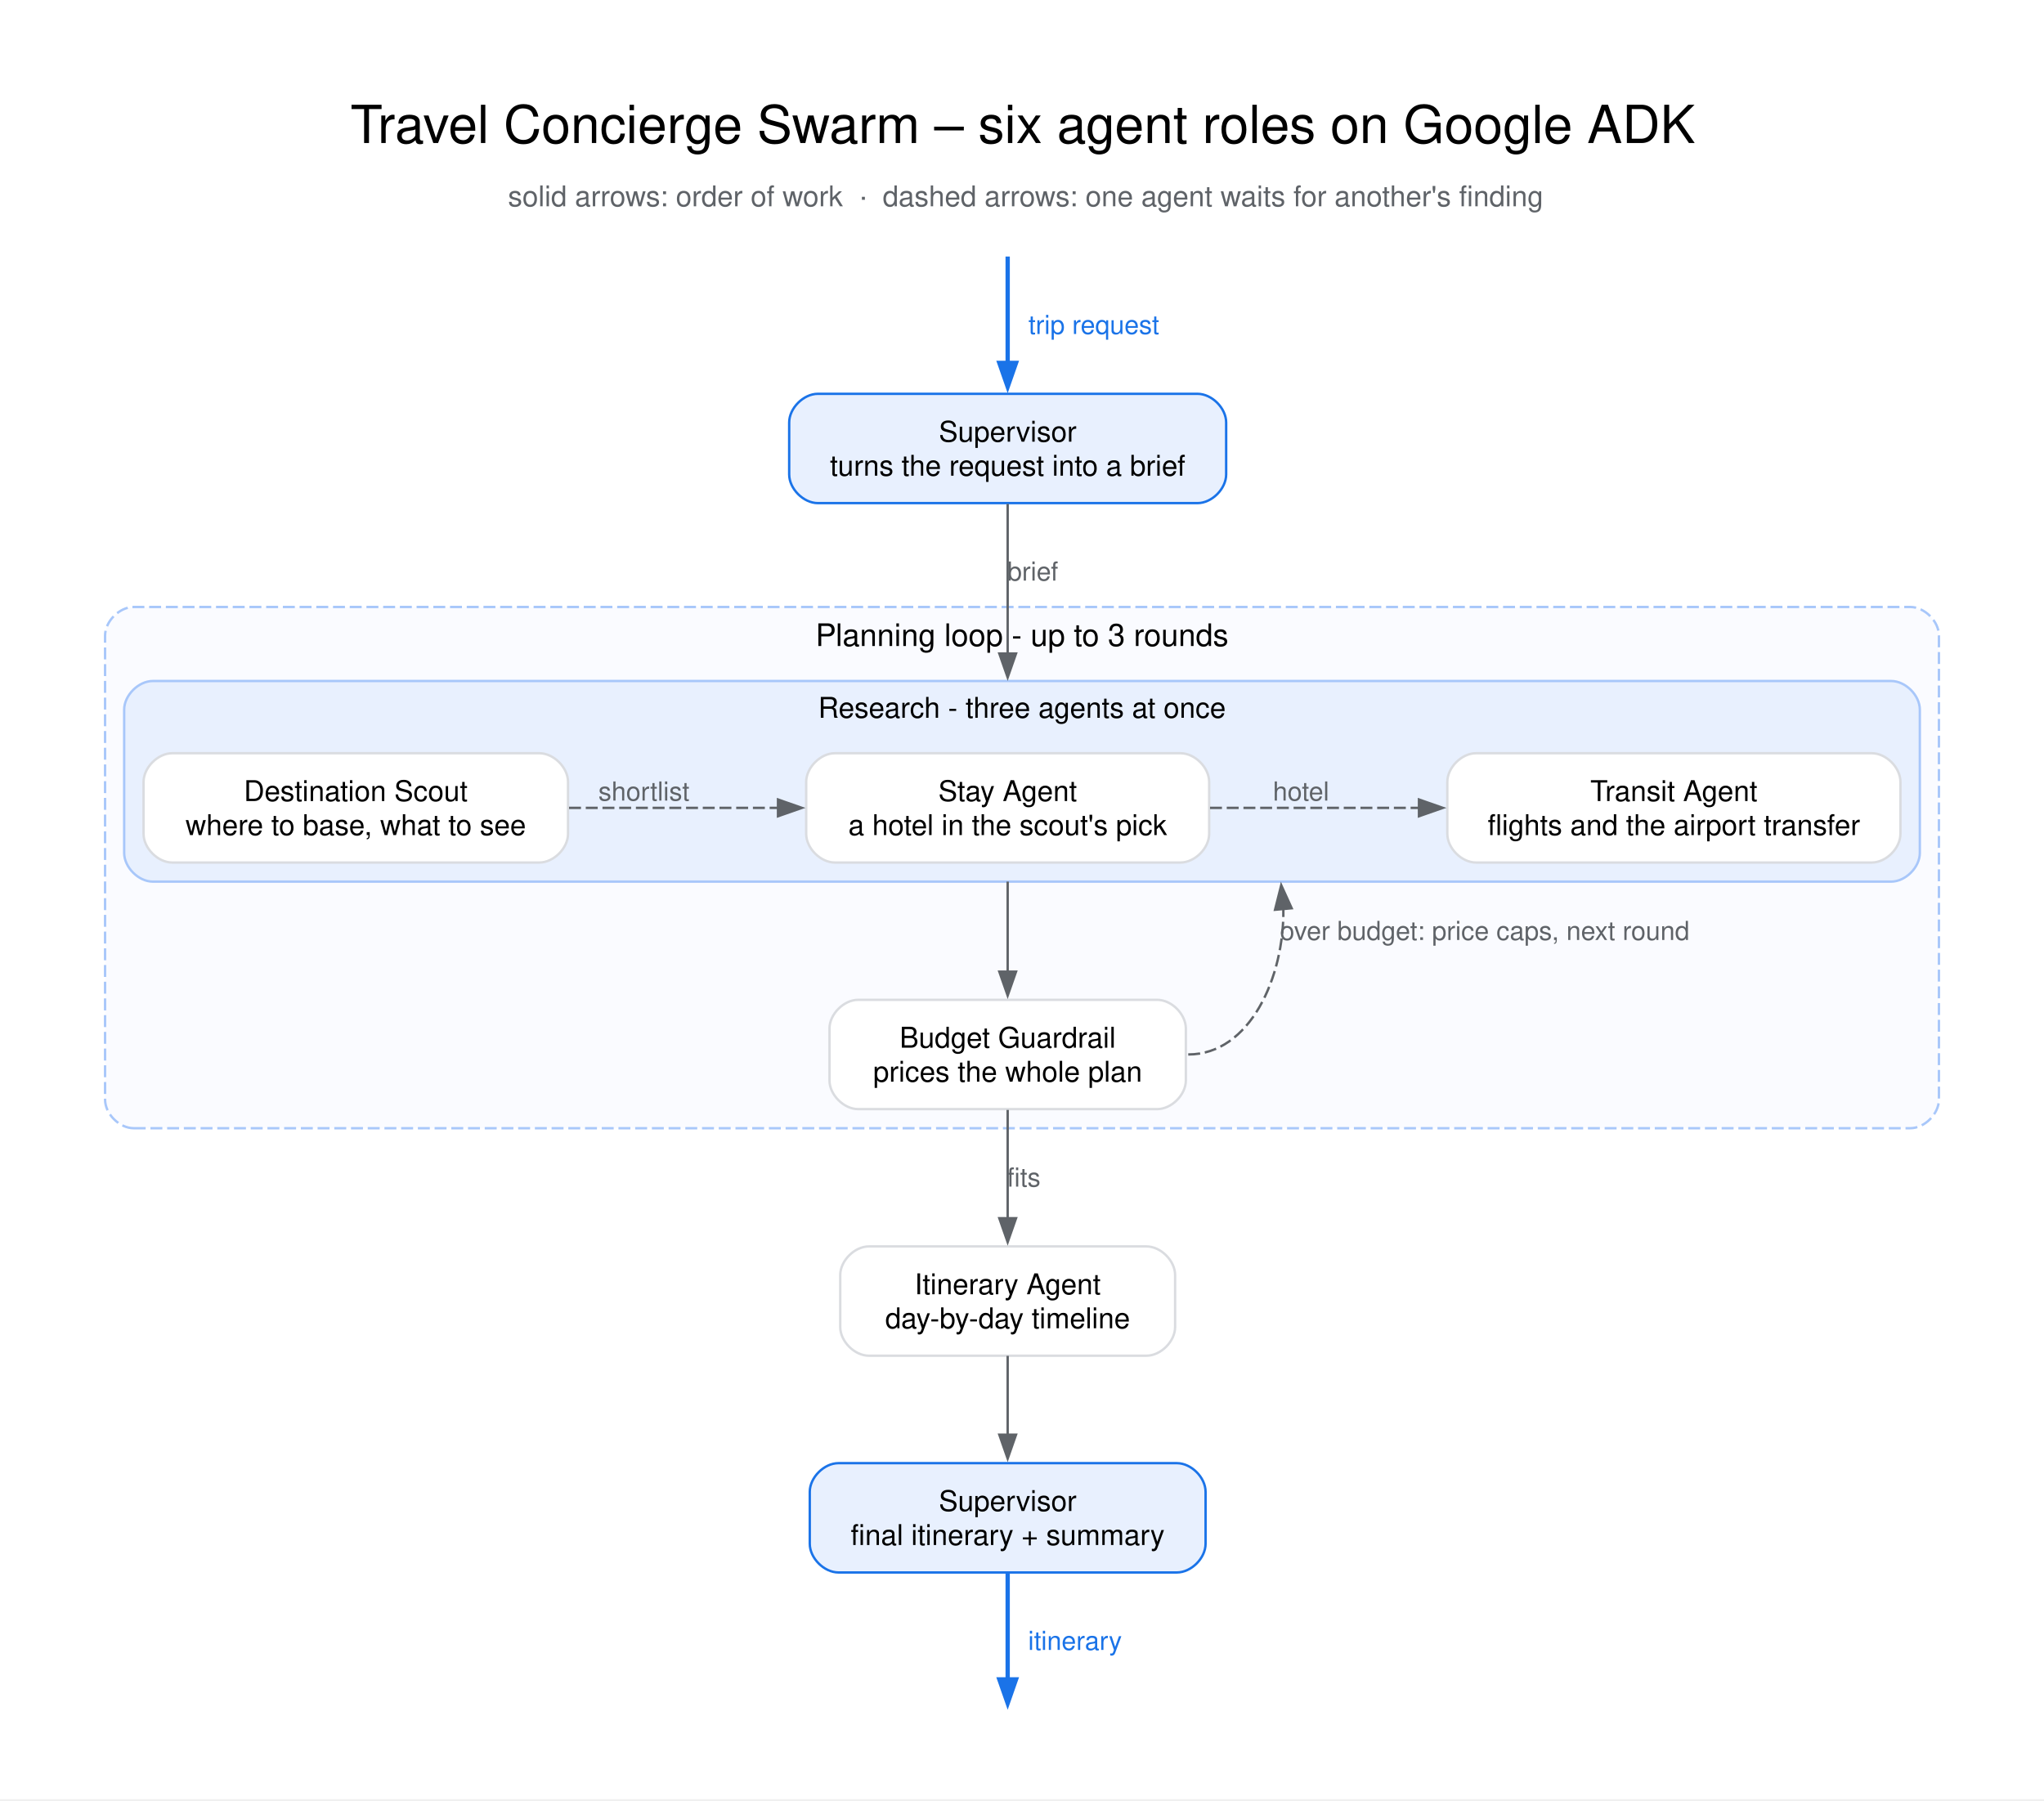
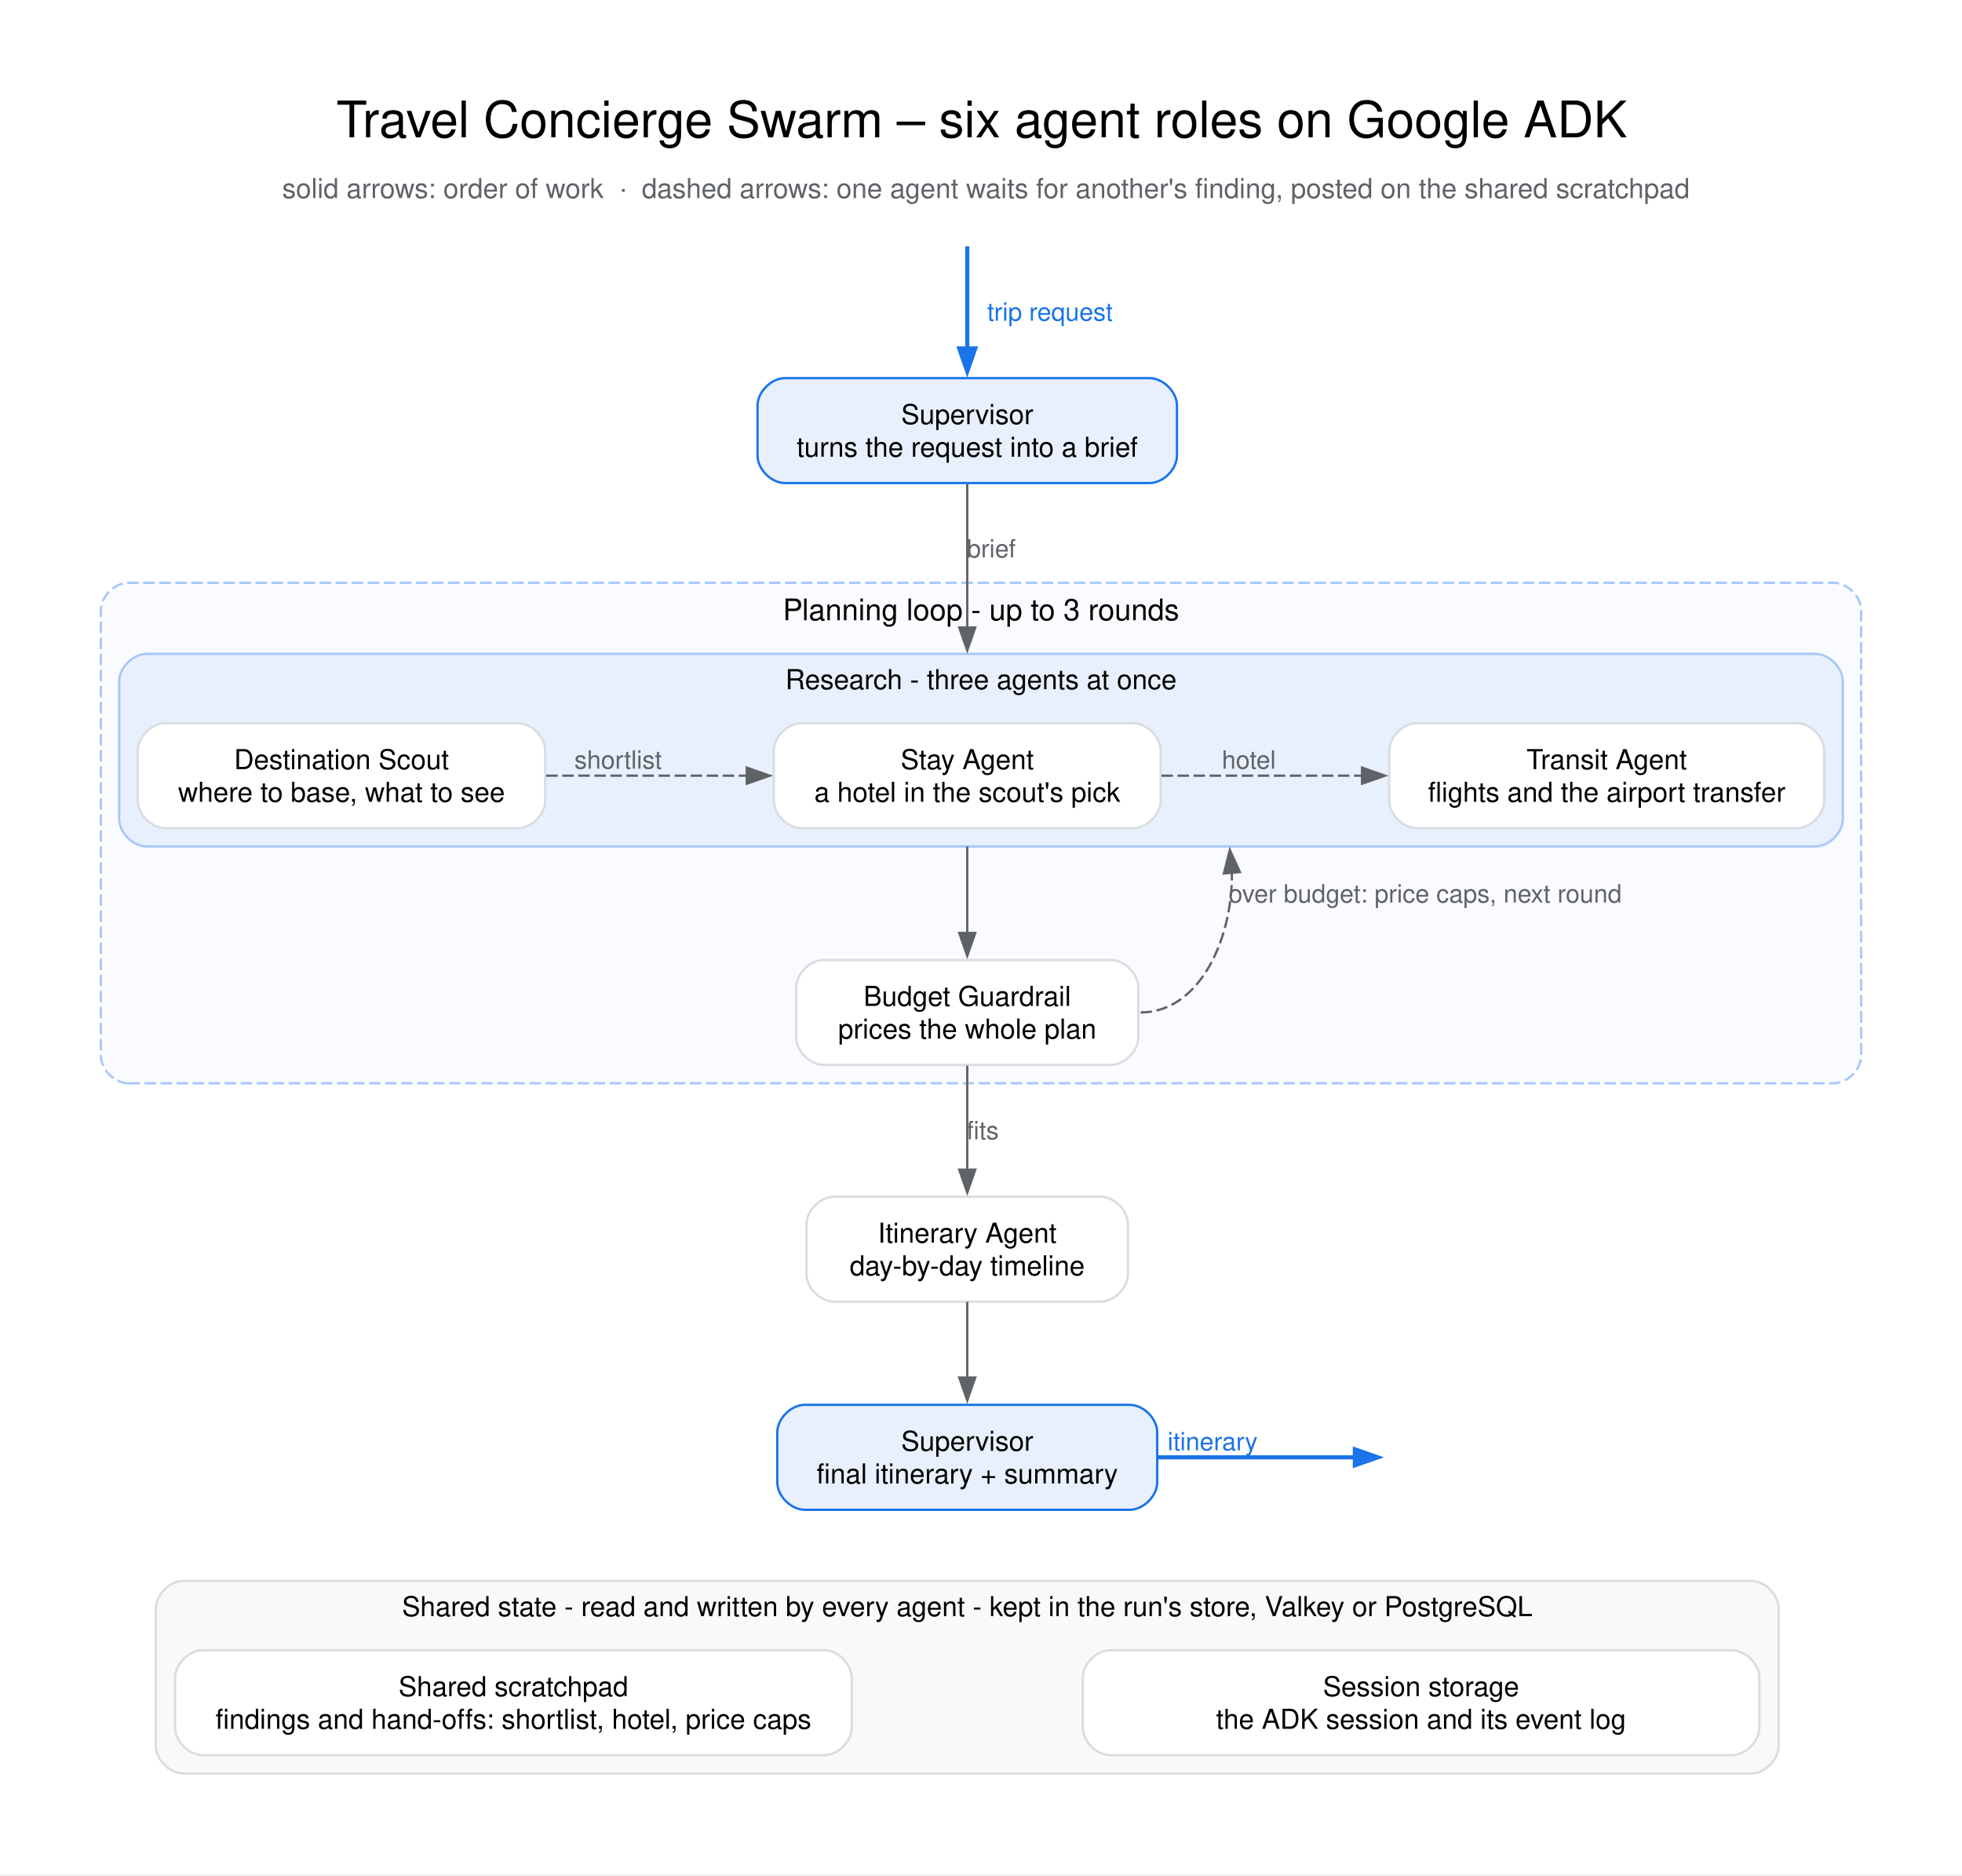
- <svg xmlns="http://www.w3.org/2000/svg" width="856pt" height="754pt" viewBox="0.00 0.00 856.00 754.00">
-   <g id="graph0" class="graph" transform="scale(1 1) rotate(0) translate(36 717.53)">
-     <polygon fill="white" stroke="none" points="-36,36 -36,-717.53 820,-717.53 820,36 -36,36" />
-     <text xml:space="preserve" text-anchor="start" x="110.75" y="-657.63" font-family="Helvetica,sans-Serif" font-size="22.00">Travel Concierge Swarm – six agent roles on Google ADK</text>
-     <text xml:space="preserve" text-anchor="start" x="176.75" y="-631.13" font-family="Helvetica,sans-Serif" font-size="12.00" fill="#5f6368">solid arrows: order of work  ·  dashed arrows: one agent waits for another's finding</text>
+ <svg xmlns="http://www.w3.org/2000/svg" width="856pt" height="818pt" viewBox="0.00 0.00 856.00 818.00">
+   <g id="graph0" class="graph" transform="scale(1 1) rotate(0) translate(36 781.62)">
+     <polygon fill="white" stroke="none" points="-36,36 -36,-781.62 820,-781.62 820,36 -36,36" />
+     <text xml:space="preserve" text-anchor="start" x="110.75" y="-721.72" font-family="Helvetica,sans-Serif" font-size="22.00">Travel Concierge Swarm – six agent roles on Google ADK</text>
+     <text xml:space="preserve" text-anchor="start" x="87.12" y="-695.22" font-family="Helvetica,sans-Serif" font-size="12.00" fill="#5f6368">solid arrows: order of work  ·  dashed arrows: one agent waits for another's finding, posted on the shared scratchpad</text>
    <g id="clust1" class="cluster">
-       <path fill="#fafbff" stroke="#a8c7fa" stroke-dasharray="5,2" d="M20,-245C20,-245 764,-245 764,-245 770,-245 776,-251 776,-257 776,-257 776,-451.31 776,-451.31 776,-457.31 770,-463.31 764,-463.31 764,-463.31 20,-463.31 20,-463.31 14,-463.31 8,-457.31 8,-451.31 8,-451.31 8,-257 8,-257 8,-251 14,-245 20,-245" />
-       <text xml:space="preserve" text-anchor="middle" x="392" y="-446.96" font-family="Helvetica,sans-Serif" font-size="13.00">Planning loop - up to 3 rounds</text>
+       <path fill="#fafbff" stroke="#a8c7fa" stroke-dasharray="5,2" d="M20,-309.09C20,-309.09 764,-309.09 764,-309.09 770,-309.09 776,-315.09 776,-321.09 776,-321.09 776,-515.4 776,-515.4 776,-521.4 770,-527.4 764,-527.4 764,-527.4 20,-527.4 20,-527.4 14,-527.4 8,-521.4 8,-515.4 8,-515.4 8,-321.09 8,-321.09 8,-315.09 14,-309.09 20,-309.09" />
+       <text xml:space="preserve" text-anchor="middle" x="392" y="-511.05" font-family="Helvetica,sans-Serif" font-size="13.00">Planning loop - up to 3 rounds</text>
    </g>
    <g id="clust2" class="cluster">
-       <path fill="#e8f0fe" stroke="#a8c7fa" d="M28,-348.28C28,-348.28 756,-348.28 756,-348.28 762,-348.28 768,-354.28 768,-360.28 768,-360.28 768,-420.31 768,-420.31 768,-426.31 762,-432.31 756,-432.31 756,-432.31 28,-432.31 28,-432.31 22,-432.31 16,-426.31 16,-420.31 16,-420.31 16,-360.28 16,-360.28 16,-354.28 22,-348.28 28,-348.28" />
-       <text xml:space="preserve" text-anchor="middle" x="392" y="-416.91" font-family="Helvetica,sans-Serif" font-size="12.00">Research - three agents at once</text>
+       <path fill="#e8f0fe" stroke="#a8c7fa" d="M28,-412.37C28,-412.37 756,-412.37 756,-412.37 762,-412.37 768,-418.37 768,-424.37 768,-424.37 768,-484.4 768,-484.4 768,-490.4 762,-496.4 756,-496.4 756,-496.4 28,-496.4 28,-496.4 22,-496.4 16,-490.4 16,-484.4 16,-484.4 16,-424.37 16,-424.37 16,-418.37 22,-412.37 28,-412.37" />
+       <text xml:space="preserve" text-anchor="middle" x="392" y="-481" font-family="Helvetica,sans-Serif" font-size="12.00">Research - three agents at once</text>
+     </g>
+     <g id="clust5" class="cluster">
+       <path fill="#f8f9fa" stroke="#dadce0" d="M44,-8C44,-8 728,-8 728,-8 734,-8 740,-14 740,-20 740,-20 740,-80.03 740,-80.03 740,-86.03 734,-92.03 728,-92.03 728,-92.03 44,-92.03 44,-92.03 38,-92.03 32,-86.03 32,-80.03 32,-80.03 32,-20 32,-20 32,-14 38,-8 44,-8" />
+       <text xml:space="preserve" text-anchor="middle" x="386" y="-76.63" font-family="Helvetica,sans-Serif" font-size="12.00">Shared state - read and written by every agent - kept in the run's store, Valkey or PostgreSQL</text>
+     </g>
+     <g id="node2" class="node">
+       <path fill="#e8f0fe" stroke="#1a73e8" d="M465.5,-616.68C465.5,-616.68 306.5,-616.68 306.5,-616.68 300.5,-616.68 294.5,-610.68 294.5,-604.68 294.5,-604.68 294.5,-582.9 294.5,-582.9 294.5,-576.9 300.5,-570.9 306.5,-570.9 306.5,-570.9 465.5,-570.9 465.5,-570.9 471.5,-570.9 477.5,-576.9 477.5,-582.9 477.5,-582.9 477.5,-604.68 477.5,-604.68 477.5,-610.68 471.5,-616.68 465.5,-616.68" />
+       <text xml:space="preserve" text-anchor="middle" x="386" y="-596.64" font-family="Helvetica,sans-Serif" font-size="12.00">Supervisor</text>
+       <text xml:space="preserve" text-anchor="middle" x="386" y="-582.39" font-family="Helvetica,sans-Serif" font-size="12.00">turns the request into a brief</text>
+     </g>
+     <g id="edge1" class="edge">
+       <path fill="none" stroke="#1a73e8" stroke-width="1.8" d="M386,-674.18C386,-674.18 386,-650.79 386,-629.4" />
+       <polygon fill="#1a73e8" stroke="#1a73e8" stroke-width="1.8" points="389.5,-629.63 386,-619.63 382.5,-629.63 389.5,-629.63" />
+       <text xml:space="preserve" text-anchor="middle" x="417.5" y="-641.73" font-family="Helvetica,sans-Serif" font-size="11.00" fill="#1a73e8">   trip request</text>
+     </g>
+     <g id="node4" class="node">
+       <path fill="white" stroke="#dadce0" d="M458.38,-466.15C458.38,-466.15 313.62,-466.15 313.62,-466.15 307.62,-466.15 301.62,-460.15 301.62,-454.15 301.62,-454.15 301.62,-432.37 301.62,-432.37 301.62,-426.37 307.62,-420.37 313.62,-420.37 313.62,-420.37 458.38,-420.37 458.38,-420.37 464.38,-420.37 470.38,-426.37 470.38,-432.37 470.38,-432.37 470.38,-454.15 470.38,-454.15 470.38,-460.15 464.38,-466.15 458.38,-466.15" />
+       <text xml:space="preserve" text-anchor="middle" x="386" y="-446.11" font-family="Helvetica,sans-Serif" font-size="12.00">Stay Agent</text>
+       <text xml:space="preserve" text-anchor="middle" x="386" y="-431.86" font-family="Helvetica,sans-Serif" font-size="12.00">a hotel in the scout's pick</text>
+     </g>
+     <g id="edge2" class="edge">
+       <path fill="none" stroke="#5f6368" d="M386,-570.55C386,-553.83 386,-530.04 386,-507.61" />
+       <polygon fill="#5f6368" stroke="#5f6368" points="389.5,-507.91 386,-497.91 382.5,-507.91 389.5,-507.91" />
+       <text xml:space="preserve" text-anchor="middle" x="396.5" y="-538.45" font-family="Helvetica,sans-Serif" font-size="11.00" fill="#5f6368">brief</text>
    </g>
    <g id="node3" class="node">
-       <path fill="#e8f0fe" stroke="#1a73e8" d="M465.5,-552.59C465.5,-552.59 306.5,-552.59 306.5,-552.59 300.5,-552.59 294.5,-546.59 294.5,-540.59 294.5,-540.59 294.5,-518.81 294.5,-518.81 294.5,-512.81 300.5,-506.81 306.5,-506.81 306.5,-506.81 465.5,-506.81 465.5,-506.81 471.5,-506.81 477.5,-512.81 477.5,-518.81 477.5,-518.81 477.5,-540.59 477.5,-540.59 477.5,-546.59 471.5,-552.59 465.5,-552.59" />
-       <text xml:space="preserve" text-anchor="middle" x="386" y="-532.55" font-family="Helvetica,sans-Serif" font-size="12.00">Supervisor</text>
-       <text xml:space="preserve" text-anchor="middle" x="386" y="-518.3" font-family="Helvetica,sans-Serif" font-size="12.00">turns the request into a brief</text>
+       <path fill="white" stroke="#dadce0" d="M189.88,-466.15C189.88,-466.15 36.12,-466.15 36.12,-466.15 30.12,-466.15 24.12,-460.15 24.12,-454.15 24.12,-454.15 24.12,-432.37 24.12,-432.37 24.12,-426.37 30.12,-420.37 36.12,-420.37 36.12,-420.37 189.88,-420.37 189.88,-420.37 195.88,-420.37 201.88,-426.37 201.88,-432.37 201.88,-432.37 201.88,-454.15 201.88,-454.15 201.88,-460.15 195.88,-466.15 189.88,-466.15" />
+       <text xml:space="preserve" text-anchor="middle" x="113" y="-446.11" font-family="Helvetica,sans-Serif" font-size="12.00">Destination Scout</text>
+       <text xml:space="preserve" text-anchor="middle" x="113" y="-431.86" font-family="Helvetica,sans-Serif" font-size="12.00">where to base, what to see</text>
    </g>
-     <g id="edge1" class="edge">
-       <path fill="none" stroke="#1a73e8" stroke-width="1.8" d="M386,-610.09C386,-610.09 386,-586.7 386,-565.31" />
-       <polygon fill="#1a73e8" stroke="#1a73e8" stroke-width="1.8" points="389.5,-565.54 386,-555.54 382.5,-565.54 389.5,-565.54" />
-       <text xml:space="preserve" text-anchor="middle" x="417.5" y="-577.64" font-family="Helvetica,sans-Serif" font-size="11.00" fill="#1a73e8">   trip request</text>
+     <g id="edge4" class="edge">
+       <path fill="none" stroke="#5f6368" stroke-dasharray="5,2" d="M202.31,-443.26C231.58,-443.26 260.85,-443.26 290.11,-443.26" />
+       <polygon fill="#5f6368" stroke="#5f6368" points="289.82,-446.76 299.82,-443.26 289.82,-439.76 289.82,-446.76" />
+       <text xml:space="preserve" text-anchor="middle" x="233.67" y="-446.31" font-family="Helvetica,sans-Serif" font-size="11.00" fill="#5f6368">shortlist</text>
    </g>
    <g id="node5" class="node">
-       <path fill="white" stroke="#dadce0" d="M458.38,-402.06C458.38,-402.06 313.62,-402.06 313.62,-402.06 307.62,-402.06 301.62,-396.06 301.62,-390.06 301.62,-390.06 301.62,-368.28 301.62,-368.28 301.62,-362.28 307.62,-356.28 313.62,-356.28 313.62,-356.28 458.38,-356.28 458.38,-356.28 464.38,-356.28 470.38,-362.28 470.38,-368.28 470.38,-368.28 470.38,-390.06 470.38,-390.06 470.38,-396.06 464.38,-402.06 458.38,-402.06" />
-       <text xml:space="preserve" text-anchor="middle" x="386" y="-382.02" font-family="Helvetica,sans-Serif" font-size="12.00">Stay Agent</text>
-       <text xml:space="preserve" text-anchor="middle" x="386" y="-367.77" font-family="Helvetica,sans-Serif" font-size="12.00">a hotel in the scout's pick</text>
+       <path fill="white" stroke="#dadce0" d="M747.88,-466.15C747.88,-466.15 582.12,-466.15 582.12,-466.15 576.12,-466.15 570.12,-460.15 570.12,-454.15 570.12,-454.15 570.12,-432.37 570.12,-432.37 570.12,-426.37 576.12,-420.37 582.12,-420.37 582.12,-420.37 747.88,-420.37 747.88,-420.37 753.88,-420.37 759.88,-426.37 759.88,-432.37 759.88,-432.37 759.88,-454.15 759.88,-454.15 759.88,-460.15 753.88,-466.15 747.88,-466.15" />
+       <text xml:space="preserve" text-anchor="middle" x="665" y="-446.11" font-family="Helvetica,sans-Serif" font-size="12.00">Transit Agent</text>
+       <text xml:space="preserve" text-anchor="middle" x="665" y="-431.86" font-family="Helvetica,sans-Serif" font-size="12.00">flights and the airport transfer</text>
    </g>
-     <g id="edge2" class="edge">
-       <path fill="none" stroke="#5f6368" d="M386,-506.46C386,-489.74 386,-465.95 386,-443.52" />
-       <polygon fill="#5f6368" stroke="#5f6368" points="389.5,-443.82 386,-433.82 382.5,-443.82 389.5,-443.82" />
-       <text xml:space="preserve" text-anchor="middle" x="396.5" y="-474.36" font-family="Helvetica,sans-Serif" font-size="11.00" fill="#5f6368">brief</text>
-     </g>
-     <g id="node4" class="node">
-       <path fill="white" stroke="#dadce0" d="M189.88,-402.06C189.88,-402.06 36.12,-402.06 36.12,-402.06 30.12,-402.06 24.12,-396.06 24.12,-390.06 24.12,-390.06 24.12,-368.28 24.12,-368.28 24.12,-362.28 30.12,-356.28 36.12,-356.28 36.12,-356.28 189.88,-356.28 189.88,-356.28 195.88,-356.28 201.88,-362.28 201.88,-368.28 201.88,-368.28 201.88,-390.06 201.88,-390.06 201.88,-396.06 195.88,-402.06 189.88,-402.06" />
-       <text xml:space="preserve" text-anchor="middle" x="113" y="-382.02" font-family="Helvetica,sans-Serif" font-size="12.00">Destination Scout</text>
-       <text xml:space="preserve" text-anchor="middle" x="113" y="-367.77" font-family="Helvetica,sans-Serif" font-size="12.00">where to base, what to see</text>
-     </g>
-     <g id="edge4" class="edge">
-       <path fill="none" stroke="#5f6368" stroke-dasharray="5,2" d="M202.31,-379.17C231.58,-379.17 260.85,-379.17 290.11,-379.17" />
-       <polygon fill="#5f6368" stroke="#5f6368" points="289.82,-382.67 299.82,-379.17 289.82,-375.67 289.82,-382.67" />
-       <text xml:space="preserve" text-anchor="middle" x="233.67" y="-382.22" font-family="Helvetica,sans-Serif" font-size="11.00" fill="#5f6368">shortlist</text>
+     <g id="edge5" class="edge">
+       <path fill="none" stroke="#5f6368" stroke-dasharray="5,2" d="M470.74,-443.26C500.01,-443.26 529.28,-443.26 558.55,-443.26" />
+       <polygon fill="#5f6368" stroke="#5f6368" points="558.25,-446.76 568.25,-443.26 558.25,-439.76 558.25,-446.76" />
+       <text xml:space="preserve" text-anchor="middle" x="508.85" y="-446.31" font-family="Helvetica,sans-Serif" font-size="11.00" fill="#5f6368">hotel</text>
    </g>
    <g id="node6" class="node">
-       <path fill="white" stroke="#dadce0" d="M747.88,-402.06C747.88,-402.06 582.12,-402.06 582.12,-402.06 576.12,-402.06 570.12,-396.06 570.12,-390.06 570.12,-390.06 570.12,-368.28 570.12,-368.28 570.12,-362.28 576.12,-356.28 582.12,-356.28 582.12,-356.28 747.88,-356.28 747.88,-356.28 753.88,-356.28 759.88,-362.28 759.88,-368.28 759.88,-368.28 759.88,-390.06 759.88,-390.06 759.88,-396.06 753.88,-402.06 747.88,-402.06" />
-       <text xml:space="preserve" text-anchor="middle" x="665" y="-382.02" font-family="Helvetica,sans-Serif" font-size="12.00">Transit Agent</text>
-       <text xml:space="preserve" text-anchor="middle" x="665" y="-367.77" font-family="Helvetica,sans-Serif" font-size="12.00">flights and the airport transfer</text>
+       <path fill="white" stroke="#dadce0" d="M448.62,-362.87C448.62,-362.87 323.38,-362.87 323.38,-362.87 317.38,-362.87 311.38,-356.87 311.38,-350.87 311.38,-350.87 311.38,-329.09 311.38,-329.09 311.38,-323.09 317.38,-317.09 323.38,-317.09 323.38,-317.09 448.62,-317.09 448.62,-317.09 454.62,-317.09 460.62,-323.09 460.62,-329.09 460.62,-329.09 460.62,-350.87 460.62,-350.87 460.62,-356.87 454.62,-362.87 448.62,-362.87" />
+       <text xml:space="preserve" text-anchor="middle" x="386" y="-342.83" font-family="Helvetica,sans-Serif" font-size="12.00">Budget Guardrail</text>
+       <text xml:space="preserve" text-anchor="middle" x="386" y="-328.58" font-family="Helvetica,sans-Serif" font-size="12.00">prices the whole plan</text>
    </g>
-     <g id="edge5" class="edge">
-       <path fill="none" stroke="#5f6368" stroke-dasharray="5,2" d="M470.74,-379.17C500.01,-379.17 529.28,-379.17 558.55,-379.17" />
-       <polygon fill="#5f6368" stroke="#5f6368" points="558.25,-382.67 568.25,-379.17 558.25,-375.67 558.25,-382.67" />
-       <text xml:space="preserve" text-anchor="middle" x="508.85" y="-382.22" font-family="Helvetica,sans-Serif" font-size="11.00" fill="#5f6368">hotel</text>
+     <g id="edge3" class="edge">
+       <path fill="none" stroke="#5f6368" d="M386,-412.37C386,-400.49 386,-386.77 386,-374.55" />
+       <polygon fill="#5f6368" stroke="#5f6368" points="389.5,-374.67 386,-364.67 382.5,-374.67 389.5,-374.67" />
+     </g>
+     <g id="edge6" class="edge">
+       <path fill="none" stroke="#5f6368" stroke-dasharray="5,2" d="M461.62,-339.98C487.46,-339.98 501.87,-372.4 501.45,-400.91" />
+       <polygon fill="#5f6368" stroke="#5f6368" points="497.97,-400.59 500.56,-410.87 504.94,-401.22 497.97,-400.59" />
+       <text xml:space="preserve" text-anchor="middle" x="585.79" y="-387.92" font-family="Helvetica,sans-Serif" font-size="11.00" fill="#5f6368">over budget: price caps, next round</text>
    </g>
    <g id="node7" class="node">
-       <path fill="white" stroke="#dadce0" d="M448.62,-298.78C448.62,-298.78 323.38,-298.78 323.38,-298.78 317.38,-298.78 311.38,-292.78 311.38,-286.78 311.38,-286.78 311.38,-265 311.38,-265 311.38,-259 317.38,-253 323.38,-253 323.38,-253 448.62,-253 448.62,-253 454.62,-253 460.62,-259 460.62,-265 460.62,-265 460.62,-286.78 460.62,-286.78 460.62,-292.78 454.62,-298.78 448.62,-298.78" />
-       <text xml:space="preserve" text-anchor="middle" x="386" y="-278.74" font-family="Helvetica,sans-Serif" font-size="12.00">Budget Guardrail</text>
-       <text xml:space="preserve" text-anchor="middle" x="386" y="-264.49" font-family="Helvetica,sans-Serif" font-size="12.00">prices the whole plan</text>
+       <path fill="white" stroke="#dadce0" d="M444.12,-259.59C444.12,-259.59 327.88,-259.59 327.88,-259.59 321.88,-259.59 315.88,-253.59 315.88,-247.59 315.88,-247.59 315.88,-225.81 315.88,-225.81 315.88,-219.81 321.88,-213.81 327.88,-213.81 327.88,-213.81 444.12,-213.81 444.12,-213.81 450.12,-213.81 456.12,-219.81 456.12,-225.81 456.12,-225.81 456.12,-247.59 456.12,-247.59 456.12,-253.59 450.12,-259.59 444.12,-259.59" />
+       <text xml:space="preserve" text-anchor="middle" x="386" y="-239.55" font-family="Helvetica,sans-Serif" font-size="12.00">Itinerary Agent</text>
+       <text xml:space="preserve" text-anchor="middle" x="386" y="-225.3" font-family="Helvetica,sans-Serif" font-size="12.00">day-by-day timeline</text>
    </g>
-     <g id="edge3" class="edge">
-       <path fill="none" stroke="#5f6368" d="M386,-348.28C386,-336.4 386,-322.68 386,-310.46" />
-       <polygon fill="#5f6368" stroke="#5f6368" points="389.5,-310.58 386,-300.58 382.5,-310.58 389.5,-310.58" />
-     </g>
-     <g id="edge6" class="edge">
-       <path fill="none" stroke="#5f6368" stroke-dasharray="5,2" d="M461.62,-275.89C487.46,-275.89 501.87,-308.31 501.45,-336.82" />
-       <polygon fill="#5f6368" stroke="#5f6368" points="497.97,-336.5 500.56,-346.78 504.94,-337.13 497.97,-336.5" />
-       <text xml:space="preserve" text-anchor="middle" x="585.79" y="-323.83" font-family="Helvetica,sans-Serif" font-size="11.00" fill="#5f6368">over budget: price caps, next round</text>
+     <g id="edge7" class="edge">
+       <path fill="none" stroke="#5f6368" d="M386,-316.75C386,-303.43 386,-286.22 386,-271.27" />
+       <polygon fill="#5f6368" stroke="#5f6368" points="389.5,-271.39 386,-261.39 382.5,-271.39 389.5,-271.39" />
+       <text xml:space="preserve" text-anchor="middle" x="392.75" y="-284.64" font-family="Helvetica,sans-Serif" font-size="11.00" fill="#5f6368">fits</text>
    </g>
    <g id="node8" class="node">
-       <path fill="white" stroke="#dadce0" d="M444.12,-195.5C444.12,-195.5 327.88,-195.5 327.88,-195.5 321.88,-195.5 315.88,-189.5 315.88,-183.5 315.88,-183.5 315.88,-161.72 315.88,-161.72 315.88,-155.72 321.88,-149.72 327.88,-149.72 327.88,-149.72 444.12,-149.72 444.12,-149.72 450.12,-149.72 456.12,-155.72 456.12,-161.72 456.12,-161.72 456.12,-183.5 456.12,-183.5 456.12,-189.5 450.12,-195.5 444.12,-195.5" />
-       <text xml:space="preserve" text-anchor="middle" x="386" y="-175.46" font-family="Helvetica,sans-Serif" font-size="12.00">Itinerary Agent</text>
-       <text xml:space="preserve" text-anchor="middle" x="386" y="-161.21" font-family="Helvetica,sans-Serif" font-size="12.00">day-by-day timeline</text>
-     </g>
-     <g id="edge7" class="edge">
-       <path fill="none" stroke="#5f6368" d="M386,-252.66C386,-239.34 386,-222.13 386,-207.18" />
-       <polygon fill="#5f6368" stroke="#5f6368" points="389.5,-207.3 386,-197.3 382.5,-207.3 389.5,-207.3" />
-       <text xml:space="preserve" text-anchor="middle" x="392.75" y="-220.55" font-family="Helvetica,sans-Serif" font-size="11.00" fill="#5f6368">fits</text>
-     </g>
-     <g id="node9" class="node">
-       <path fill="#e8f0fe" stroke="#1a73e8" d="M456.88,-104.72C456.88,-104.72 315.12,-104.72 315.12,-104.72 309.12,-104.72 303.12,-98.72 303.12,-92.72 303.12,-92.72 303.12,-70.94 303.12,-70.94 303.12,-64.94 309.12,-58.94 315.12,-58.94 315.12,-58.94 456.88,-58.94 456.88,-58.94 462.88,-58.94 468.88,-64.94 468.88,-70.94 468.88,-70.94 468.88,-92.72 468.88,-92.72 468.88,-98.72 462.88,-104.72 456.88,-104.72" />
-       <text xml:space="preserve" text-anchor="middle" x="386" y="-84.68" font-family="Helvetica,sans-Serif" font-size="12.00">Supervisor</text>
-       <text xml:space="preserve" text-anchor="middle" x="386" y="-70.43" font-family="Helvetica,sans-Serif" font-size="12.00">final itinerary + summary</text>
+       <path fill="#e8f0fe" stroke="#1a73e8" d="M456.88,-168.81C456.88,-168.81 315.12,-168.81 315.12,-168.81 309.12,-168.81 303.12,-162.81 303.12,-156.81 303.12,-156.81 303.12,-135.03 303.12,-135.03 303.12,-129.03 309.12,-123.03 315.12,-123.03 315.12,-123.03 456.88,-123.03 456.88,-123.03 462.88,-123.03 468.88,-129.03 468.88,-135.03 468.88,-135.03 468.88,-156.81 468.88,-156.81 468.88,-162.81 462.88,-168.81 456.88,-168.81" />
+       <text xml:space="preserve" text-anchor="middle" x="386" y="-148.77" font-family="Helvetica,sans-Serif" font-size="12.00">Supervisor</text>
+       <text xml:space="preserve" text-anchor="middle" x="386" y="-134.52" font-family="Helvetica,sans-Serif" font-size="12.00">final itinerary + summary</text>
    </g>
    <g id="edge8" class="edge">
-       <path fill="none" stroke="#5f6368" d="M386,-149.66C386,-139.71 386,-127.71 386,-116.64" />
-       <polygon fill="#5f6368" stroke="#5f6368" points="389.5,-116.65 386,-106.65 382.5,-116.65 389.5,-116.65" />
+       <path fill="none" stroke="#5f6368" d="M386,-213.75C386,-203.8 386,-191.8 386,-180.73" />
+       <polygon fill="#5f6368" stroke="#5f6368" points="389.5,-180.74 386,-170.74 382.5,-180.74 389.5,-180.74" />
    </g>
    <g id="edge9" class="edge">
-       <path fill="none" stroke="#1a73e8" stroke-width="1.8" d="M386,-58.72C386,-44.22 386,-25.8 386,-13.82" />
-       <polygon fill="#1a73e8" stroke="#1a73e8" stroke-width="1.8" points="389.5,-14.16 386,-4.16 382.5,-14.16 389.5,-14.16" />
-       <text xml:space="preserve" text-anchor="middle" x="409.62" y="-26.49" font-family="Helvetica,sans-Serif" font-size="11.00" fill="#1a73e8">   itinerary</text>
+       <path fill="none" stroke="#1a73e8" stroke-width="1.8" d="M469.28,-145.92C497.9,-145.92 526.51,-145.92 555.13,-145.92" />
+       <polygon fill="#1a73e8" stroke="#1a73e8" stroke-width="1.8" points="555.11,-149.42 565.11,-145.92 555.11,-142.42 555.11,-149.42" />
+       <text xml:space="preserve" text-anchor="middle" x="496.11" y="-148.97" font-family="Helvetica,sans-Serif" font-size="11.00" fill="#1a73e8">itinerary  </text>
+     </g>
+     <g id="node10" class="node">
+       <path fill="white" stroke="#dadce0" d="M323.6,-61.78C323.6,-61.78 52.4,-61.78 52.4,-61.78 46.4,-61.78 40.4,-55.78 40.4,-49.78 40.4,-49.78 40.4,-28 40.4,-28 40.4,-22 46.4,-16 52.4,-16 52.4,-16 323.6,-16 323.6,-16 329.6,-16 335.6,-22 335.6,-28 335.6,-28 335.6,-49.78 335.6,-49.78 335.6,-55.78 329.6,-61.78 323.6,-61.78" />
+       <text xml:space="preserve" text-anchor="middle" x="188" y="-41.74" font-family="Helvetica,sans-Serif" font-size="12.00">Shared scratchpad</text>
+       <text xml:space="preserve" text-anchor="middle" x="188" y="-27.49" font-family="Helvetica,sans-Serif" font-size="12.00">findings and hand-offs: shortlist, hotel, price caps</text>
+     </g>
+     <g id="node12" class="node">
+       <path fill="white" stroke="#dadce0" d="M719.6,-61.78C719.6,-61.78 448.4,-61.78 448.4,-61.78 442.4,-61.78 436.4,-55.78 436.4,-49.78 436.4,-49.78 436.4,-28 436.4,-28 436.4,-22 442.4,-16 448.4,-16 448.4,-16 719.6,-16 719.6,-16 725.6,-16 731.6,-22 731.6,-28 731.6,-28 731.6,-49.78 731.6,-49.78 731.6,-55.78 725.6,-61.78 719.6,-61.78" />
+       <text xml:space="preserve" text-anchor="middle" x="584" y="-41.74" font-family="Helvetica,sans-Serif" font-size="12.00">Session storage</text>
+       <text xml:space="preserve" text-anchor="middle" x="584" y="-27.49" font-family="Helvetica,sans-Serif" font-size="12.00">the ADK session and its event log</text>
    </g>
  </g>
</svg>
